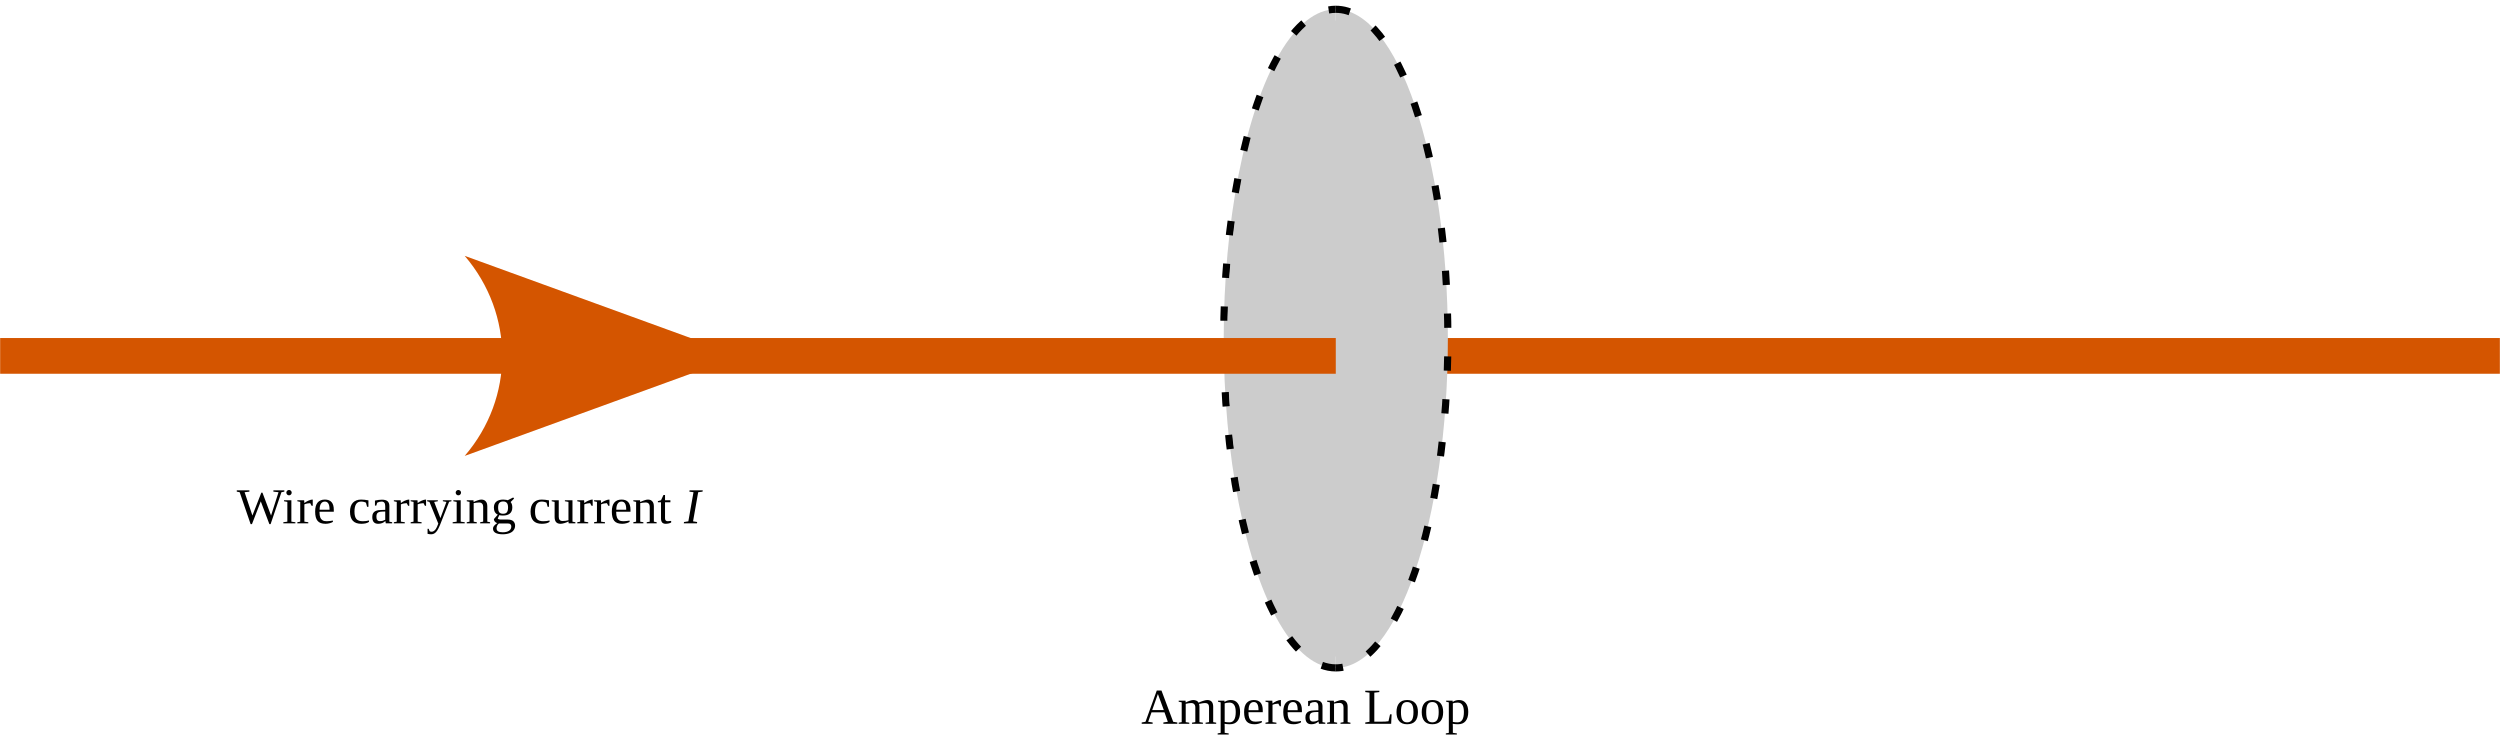
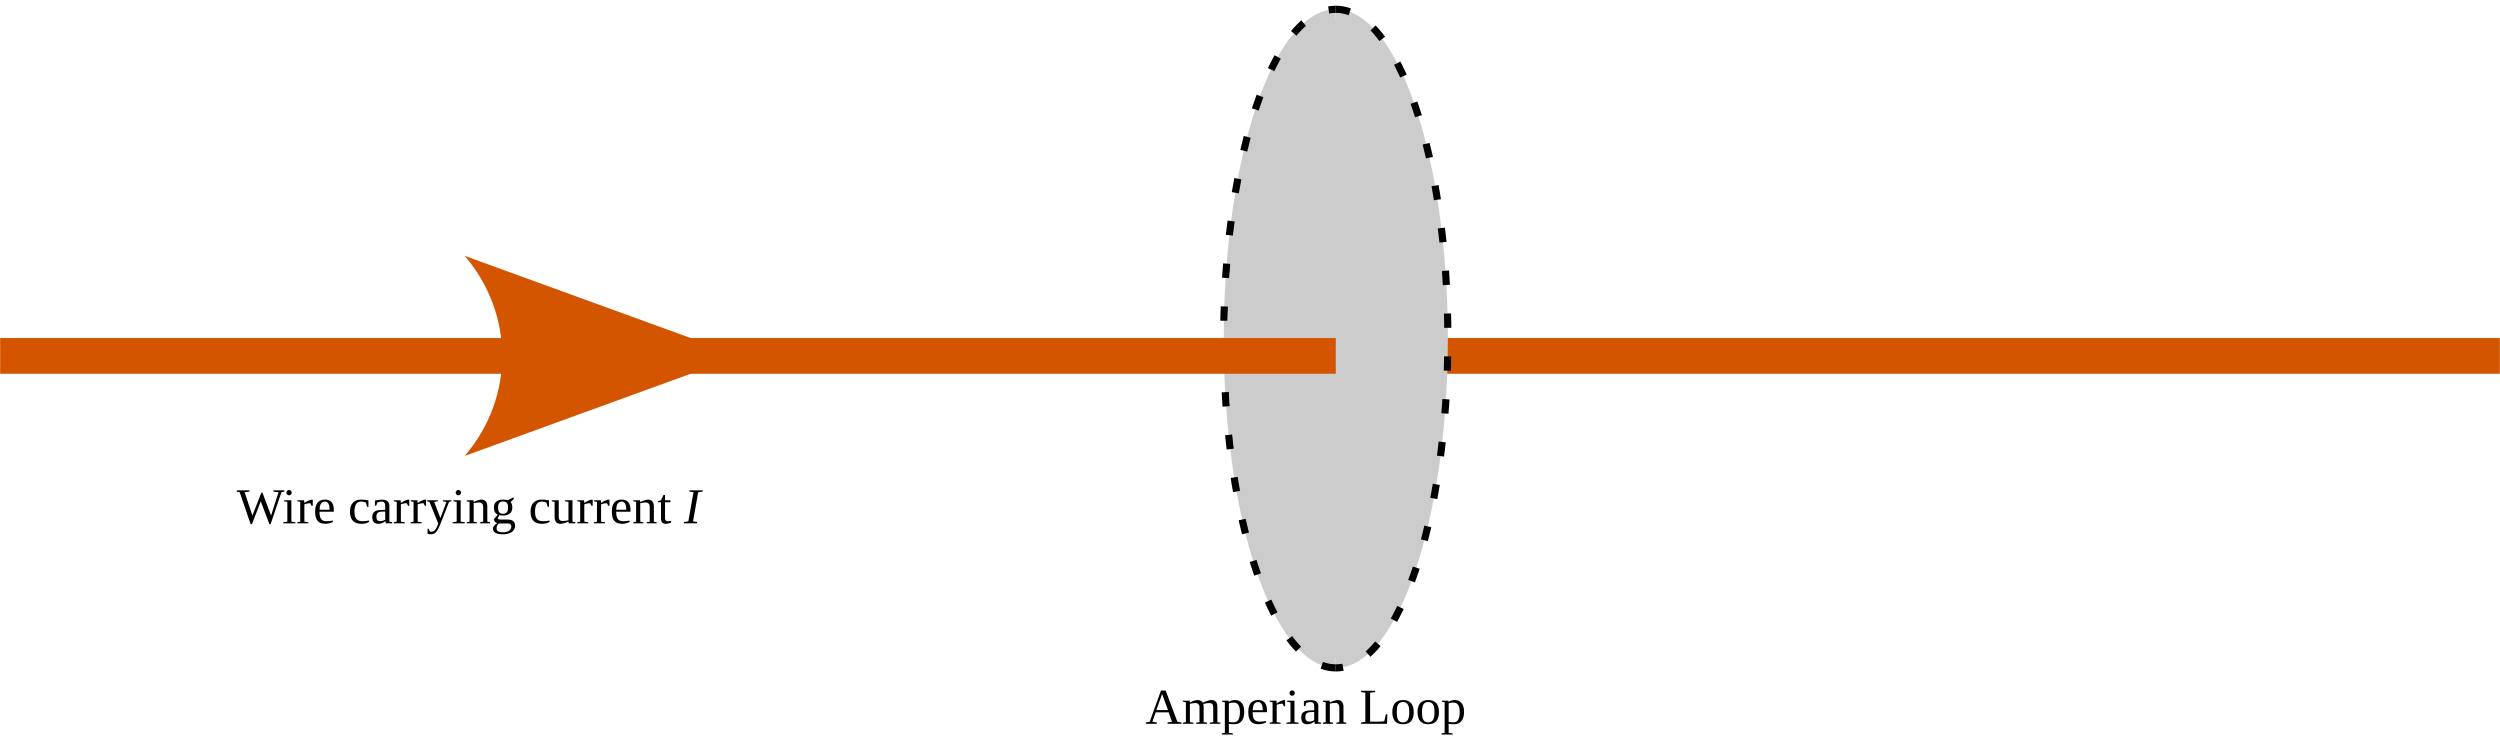
<svg xmlns="http://www.w3.org/2000/svg" width="13.774in" height="4.088in" viewBox="0 0 349.856 103.846" version="1.1" id="svg8">
  <defs id="defs2">
    <marker style="overflow:visible" id="ConcaveTriangle" refX="0" refY="0" orient="auto-start-reverse" markerWidth="1" markerHeight="1" viewBox="0 0 1 1" preserveAspectRatio="xMidYMid">
      <path transform="scale(0.7)" d="M -2,-4 9,0 -2,4 c 2,-2.33 2,-5.66 0,-8 z" style="fill:context-stroke;fill-rule:evenodd;stroke:none" id="path7" />
    </marker>
    <marker orient="auto" refY="0" refX="0" id="Arrow2Mend" style="overflow:visible">
      <path id="path849" style="fill:#000000;fill-opacity:1;fill-rule:evenodd;stroke:#000000;stroke-width:0.625;stroke-linejoin:round;stroke-opacity:1" d="M 8.719,4.034 -2.207,0.016 8.719,-4.002 c -1.745,2.372 -1.735,5.617 -6e-7,8.035 z" transform="scale(-0.6)" />
    </marker>
    <marker orient="auto" refY="0" refX="0" id="Arrow2Mstart" style="overflow:visible">
      <path id="path846" style="fill:#000000;fill-opacity:1;fill-rule:evenodd;stroke:#000000;stroke-width:0.625;stroke-linejoin:round;stroke-opacity:1" d="M 8.719,4.034 -2.207,0.016 8.719,-4.002 c -1.745,2.372 -1.735,5.617 -6e-7,8.035 z" transform="scale(0.6)" />
    </marker>
    <marker orient="auto" refY="0" refX="0" id="Arrow2Mstart-5" style="overflow:visible" viewBox="0 0 6.93 5.196" markerWidth="6.93" markerHeight="5.196" preserveAspectRatio="xMidYMid">
      <path id="path846-1" style="fill:#000000;fill-opacity:1;fill-rule:evenodd;stroke:#000000;stroke-width:0.625;stroke-linejoin:round;stroke-opacity:1" d="M 8.719,4.034 -2.207,0.016 8.719,-4.002 c -1.745,2.372 -1.735,5.617 -6e-7,8.035 z" transform="scale(0.6)" />
    </marker>
    <marker orient="auto" refY="0" refX="0" id="Arrow2Mend-3" style="overflow:visible" viewBox="0 0 6.93 5.196" markerWidth="6.93" markerHeight="5.196" preserveAspectRatio="xMidYMid">
      <path id="path849-6" style="fill:#000000;fill-opacity:1;fill-rule:evenodd;stroke:#000000;stroke-width:0.625;stroke-linejoin:round;stroke-opacity:1" d="M 8.719,4.034 -2.207,0.016 8.719,-4.002 c -1.745,2.372 -1.735,5.617 -6e-7,8.035 z" transform="scale(-0.6)" />
    </marker>
    <marker orient="auto" refY="0" refX="0" id="Arrow2Mstart-6" style="overflow:visible">
      <path id="path846-4" style="fill:#000000;fill-opacity:1;fill-rule:evenodd;stroke:#000000;stroke-width:0.625;stroke-linejoin:round;stroke-opacity:1" d="M 8.719,4.034 -2.207,0.016 8.719,-4.002 c -1.745,2.372 -1.735,5.617 -6e-7,8.035 z" transform="scale(0.6)" />
    </marker>
    <marker orient="auto" refY="0" refX="0" id="Arrow2Mend-31" style="overflow:visible">
      <path id="path849-7" style="fill:#000000;fill-opacity:1;fill-rule:evenodd;stroke:#000000;stroke-width:0.625;stroke-linejoin:round;stroke-opacity:1" d="M 8.719,4.034 -2.207,0.016 8.719,-4.002 c -1.745,2.372 -1.735,5.617 -6e-7,8.035 z" transform="scale(-0.6)" />
    </marker>
  </defs>
  <g id="layer1" transform="translate(508.9391,-87.35429)">
    <path id="path911" style="fill:#cccccc;fill-opacity:1;stroke:#000000;stroke-width:1;stroke-miterlimit:4;stroke-dasharray:2, 4;stroke-dashoffset:0;stroke-opacity:1" d="m -322.005,180.832 a 15.686,46.089 0 0 1 -13.584,-23.045 15.686,46.089 0 0 1 -10e-6,-46.089 15.686,46.089 0 0 1 13.584,-23.045" />
    <path id="path911-9-4" style="fill:#cccccc;fill-opacity:1;stroke:none;stroke-width:0;stroke-miterlimit:4;stroke-dasharray:none;stroke-dashoffset:0;stroke-opacity:1" d="m -322.005,179.261 a 15.151,44.518 0 0 1 -13.998,-27.482 15.151,44.518 0 0 1 3.284,-48.516 15.151,44.518 0 0 1 16.512,-9.65 15.151,44.518 0 0 1 9.353,41.13" />
    <path style="fill:#d45500;fill-opacity:1;stroke:#d45500;stroke-width:5;stroke-linecap:butt;stroke-linejoin:miter;stroke-miterlimit:4;stroke-dasharray:none;stroke-opacity:1;marker-mid:url(#ConcaveTriangle)" d="m -508.939,137.164 h 72.019 277.837" id="path905" />
    <text xml:space="preserve" style="font-size:7.056px;font-family:'Times New Roman';-inkscape-font-specification:'Times New Roman, ';text-align:center;writing-mode:lr-tb;direction:ltr;text-anchor:middle;fill:none;stroke:#000000;stroke-width:0.794" x="-432.767" y="160.605" id="text1">
      <tspan id="tspan1" style="fill:#000000;stroke:none;stroke-width:0.794" x="-432.767" y="160.605">Wire carrying current <tspan style="font-style:italic" id="tspan3">I</tspan>
      </tspan>
    </text>
    <text xml:space="preserve" style="font-size:7.056px;font-family:'Times New Roman';-inkscape-font-specification:'Times New Roman, ';text-align:center;writing-mode:lr-tb;direction:ltr;text-anchor:middle;fill:none;stroke:#000000;stroke-width:0.794" x="-321.801" y="188.654" id="text1-8">
-       <tspan id="tspan1-8" style="fill:#000000;stroke:none;stroke-width:0.794" x="-321.801" y="188.654">Amperean Loop</tspan>
+       <tspan id="tspan1-8" style="fill:#000000;stroke:none;stroke-width:0.794" x="-321.801" y="188.654">Amperian Loop</tspan>
    </text>
    <path id="path911-9" style="fill:#cccccc;fill-opacity:1;stroke:#000000;stroke-width:1;stroke-miterlimit:4;stroke-dasharray:2, 4;stroke-dashoffset:0;stroke-opacity:1" d="m -322.005,88.654 a 15.686,46.089 0 0 1 15.686,46.089 15.686,46.089 0 0 1 -15.686,46.089" />
  </g>
</svg>
